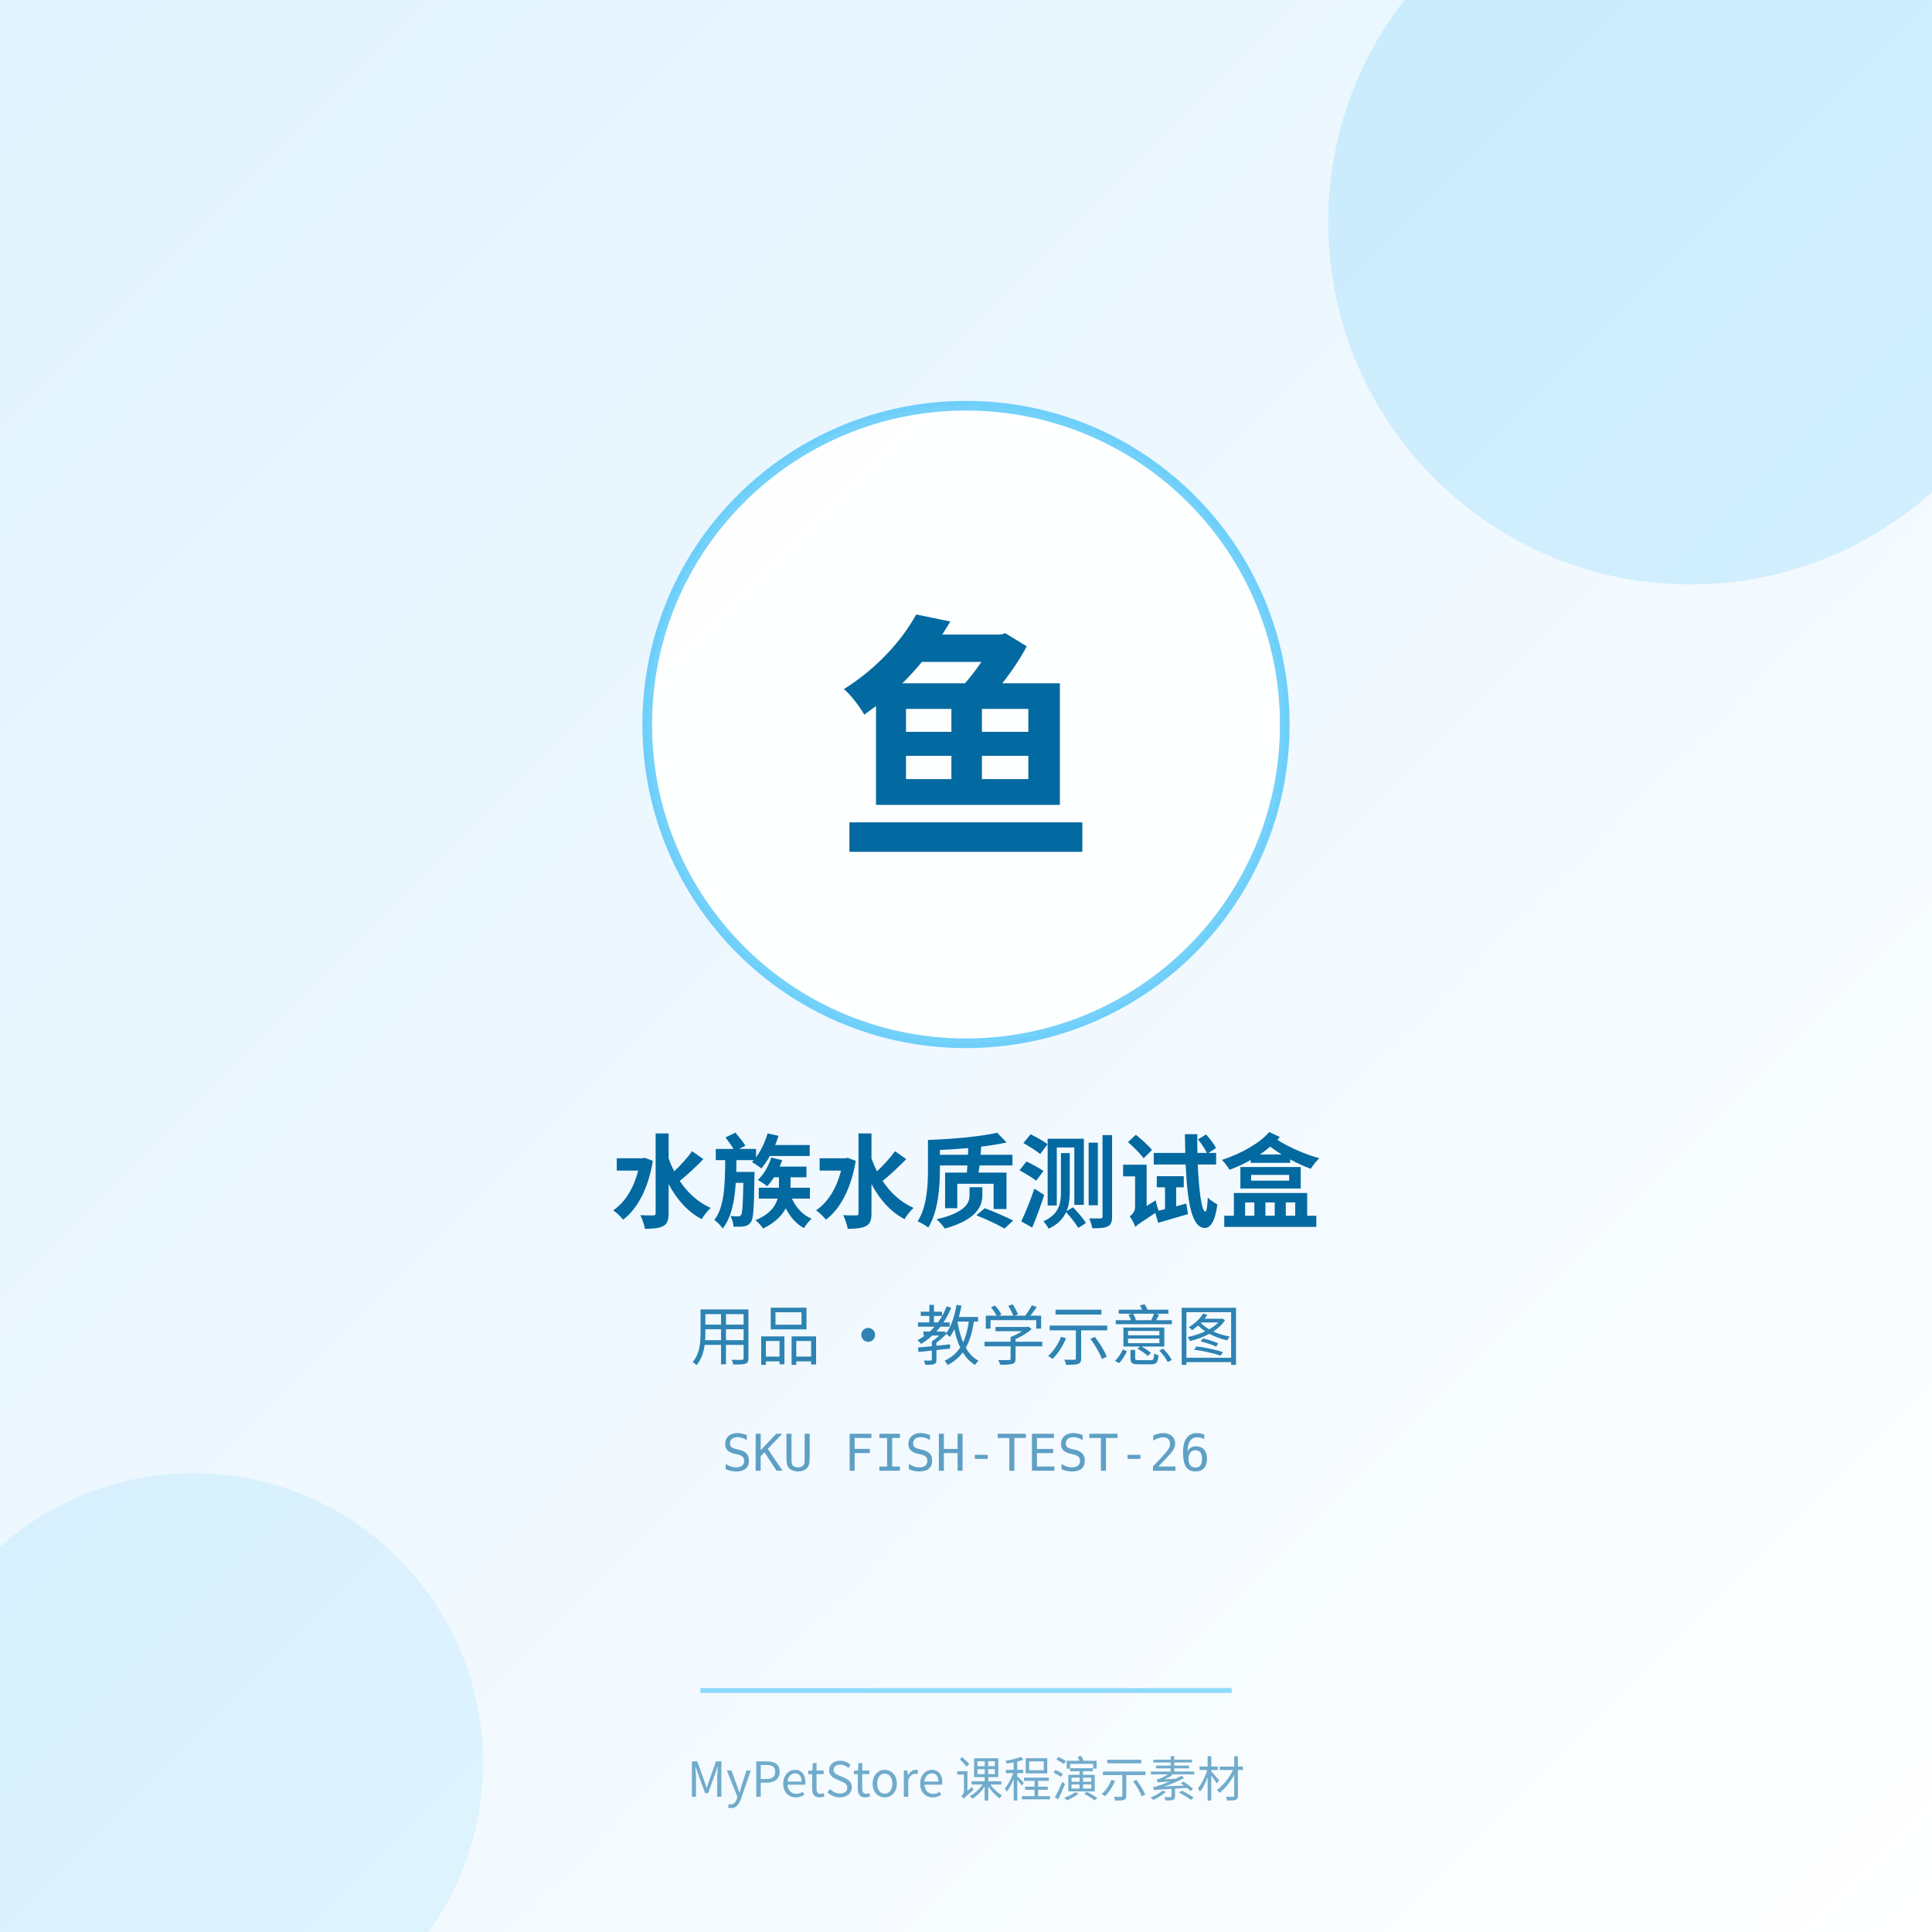
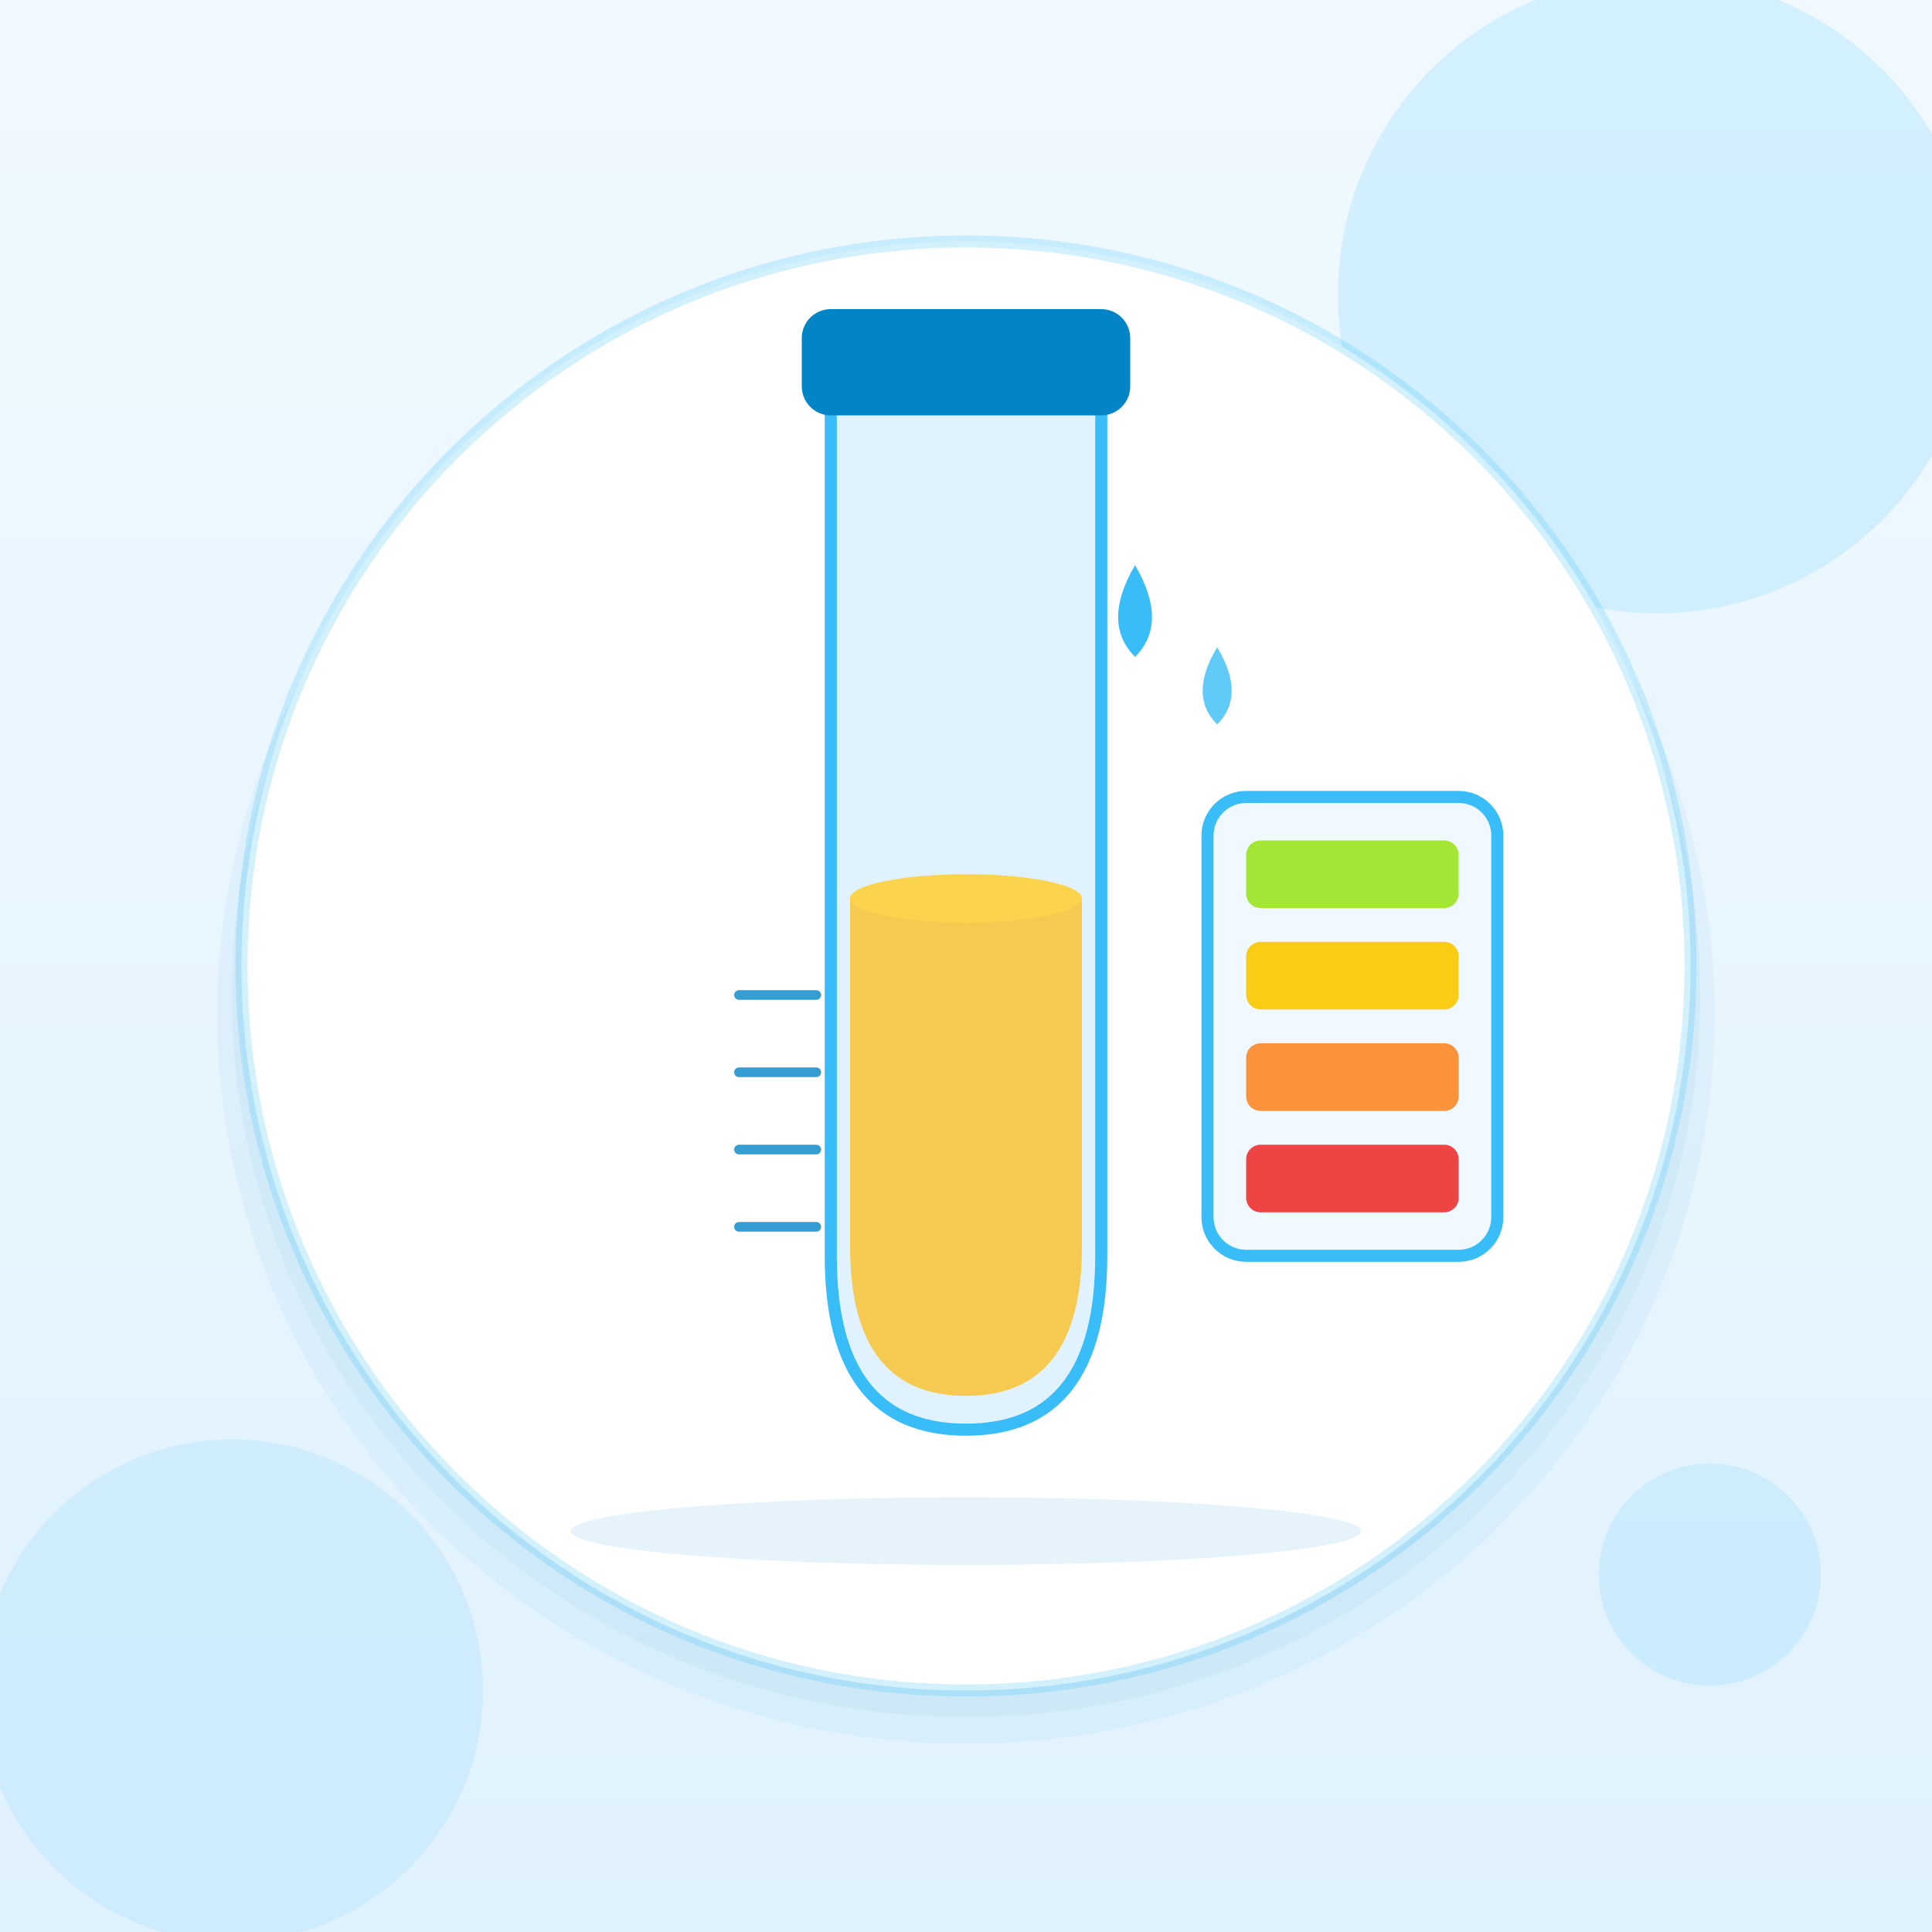
- <svg xmlns="http://www.w3.org/2000/svg" width="800" height="800" viewBox="0 0 800 800" role="img" aria-label="水族水质测试盒 教学示意图">
+ <svg xmlns="http://www.w3.org/2000/svg" viewBox="0 0 800 800">
  <defs>
-     <linearGradient id="bg" x1="0" y1="0" x2="1" y2="1">
-       <stop offset="0%" stop-color="#e0f2fe" />
-       <stop offset="100%" stop-color="#ffffff" />
+     <linearGradient id="bg" x1="0" y1="0" x2="0" y2="1">
+       <stop offset="0" stop-color="#f0f9ff" />
+       <stop offset="1" stop-color="#e0f2fe" />
    </linearGradient>
  </defs>
  <rect width="800" height="800" fill="url(#bg)" />
-   <circle cx="700" cy="92" r="150" fill="#38bdf8" opacity="0.18" />
-   <circle cx="80" cy="730" r="120" fill="#38bdf8" opacity="0.12" />
-   <circle cx="400" cy="300" r="132" fill="#ffffff" opacity="0.94" />
-   <circle cx="400" cy="300" r="132" fill="none" stroke="#38bdf8" stroke-width="4" opacity="0.7" />
-   <text x="400" y="347" text-anchor="middle" font-family="Microsoft YaHei, PingFang SC, Noto Sans CJK SC, sans-serif" font-size="108" font-weight="700" fill="#0369a1">鱼</text>
-   <text x="400" y="505" text-anchor="middle" font-family="Microsoft YaHei, PingFang SC, Noto Sans CJK SC, sans-serif" font-size="42" font-weight="700" fill="#0369a1">水族水质测试盒</text>
-   <text x="400" y="563" text-anchor="middle" font-family="Microsoft YaHei, PingFang SC, Noto Sans CJK SC, sans-serif" font-size="27" fill="#0369a1" opacity="0.82">用品 · 教学示意图</text>
-   <text x="400" y="609" text-anchor="middle" font-family="Consolas, monospace" font-size="21" fill="#0369a1" opacity="0.62">SKU FISH-TEST-26</text>
-   <line x1="290" y1="700" x2="510" y2="700" stroke="#38bdf8" stroke-width="2" opacity="0.55" />
-   <text x="400" y="744" text-anchor="middle" font-family="Microsoft YaHei, PingFang SC, Noto Sans CJK SC, sans-serif" font-size="20" fill="#0369a1" opacity="0.55">MyPetStore 课程演示素材</text>
+   <g id="deco" fill="#38bdf8">
+     <circle cx="686" cy="122" r="132" opacity="0.16" />
+     <circle cx="96" cy="700" r="104" opacity="0.12" />
+     <circle cx="708" cy="652" r="46" opacity="0.14" />
+   </g>
+   <g id="plate">
+     <ellipse cx="400" cy="420" rx="310" ry="302" fill="#0284c7" opacity="0.05" />
+     <ellipse cx="400" cy="412" rx="304" ry="299" fill="#0284c7" opacity="0.05" />
+     <circle cx="400" cy="400" r="300" fill="#ffffff" />
+     <circle cx="400" cy="400" r="300" fill="none" stroke="#38bdf8" stroke-width="5" opacity="0.22" />
+   </g>
+   <g id="art">
+     <ellipse cx="400" cy="634" rx="163.6" ry="14" fill="#0284c7" opacity="0.1" />
+     <path d="M 344 160 L 344 520 Q 344 592 400 592 Q 456 592 456 520 L 456 160 Z" fill="#e0f2fe" />
+     <path d="M 352 372 L 352 516 Q 352 578 400 578 Q 448 578 448 516 L 448 372 Z" fill="#fbbf24" opacity="0.8" />
+     <ellipse cx="400" cy="372" rx="48" ry="10" fill="#fcd34d" />
+     <path d="M 344 160 L 344 520 Q 344 592 400 592 Q 456 592 456 520 L 456 160" fill="none" stroke="#38bdf8" stroke-width="5" stroke-linecap="round" stroke-linejoin="round" />
+     <rect x="332" y="128" width="136" height="44" rx="12" fill="#0284c7" />
+     <line x1="306" y1="412" x2="338" y2="412" stroke="#0284c7" stroke-width="4" stroke-linecap="round" opacity="0.8" />
+     <line x1="306" y1="444" x2="338" y2="444" stroke="#0284c7" stroke-width="4" stroke-linecap="round" opacity="0.8" />
+     <line x1="306" y1="476" x2="338" y2="476" stroke="#0284c7" stroke-width="4" stroke-linecap="round" opacity="0.8" />
+     <line x1="306" y1="508" x2="338" y2="508" stroke="#0284c7" stroke-width="4" stroke-linecap="round" opacity="0.8" />
+     <rect x="500" y="330" width="120" height="190" rx="16" fill="#f0f9ff" stroke="#38bdf8" stroke-width="5" />
+     <rect x="516" y="348" width="88" height="28" rx="6" fill="#a3e635" />
+     <rect x="516" y="390" width="88" height="28" rx="6" fill="#facc15" />
+     <rect x="516" y="432" width="88" height="28" rx="6" fill="#fb923c" />
+     <rect x="516" y="474" width="88" height="28" rx="6" fill="#ef4444" />
+     <path d="M 470 234 Q 484 258 470 272 Q 456 258 470 234 Z" fill="#38bdf8" />
+     <path d="M 504 268 Q 516 288 504 300 Q 492 288 504 268 Z" fill="#38bdf8" opacity="0.8" />
+   </g>
</svg>
